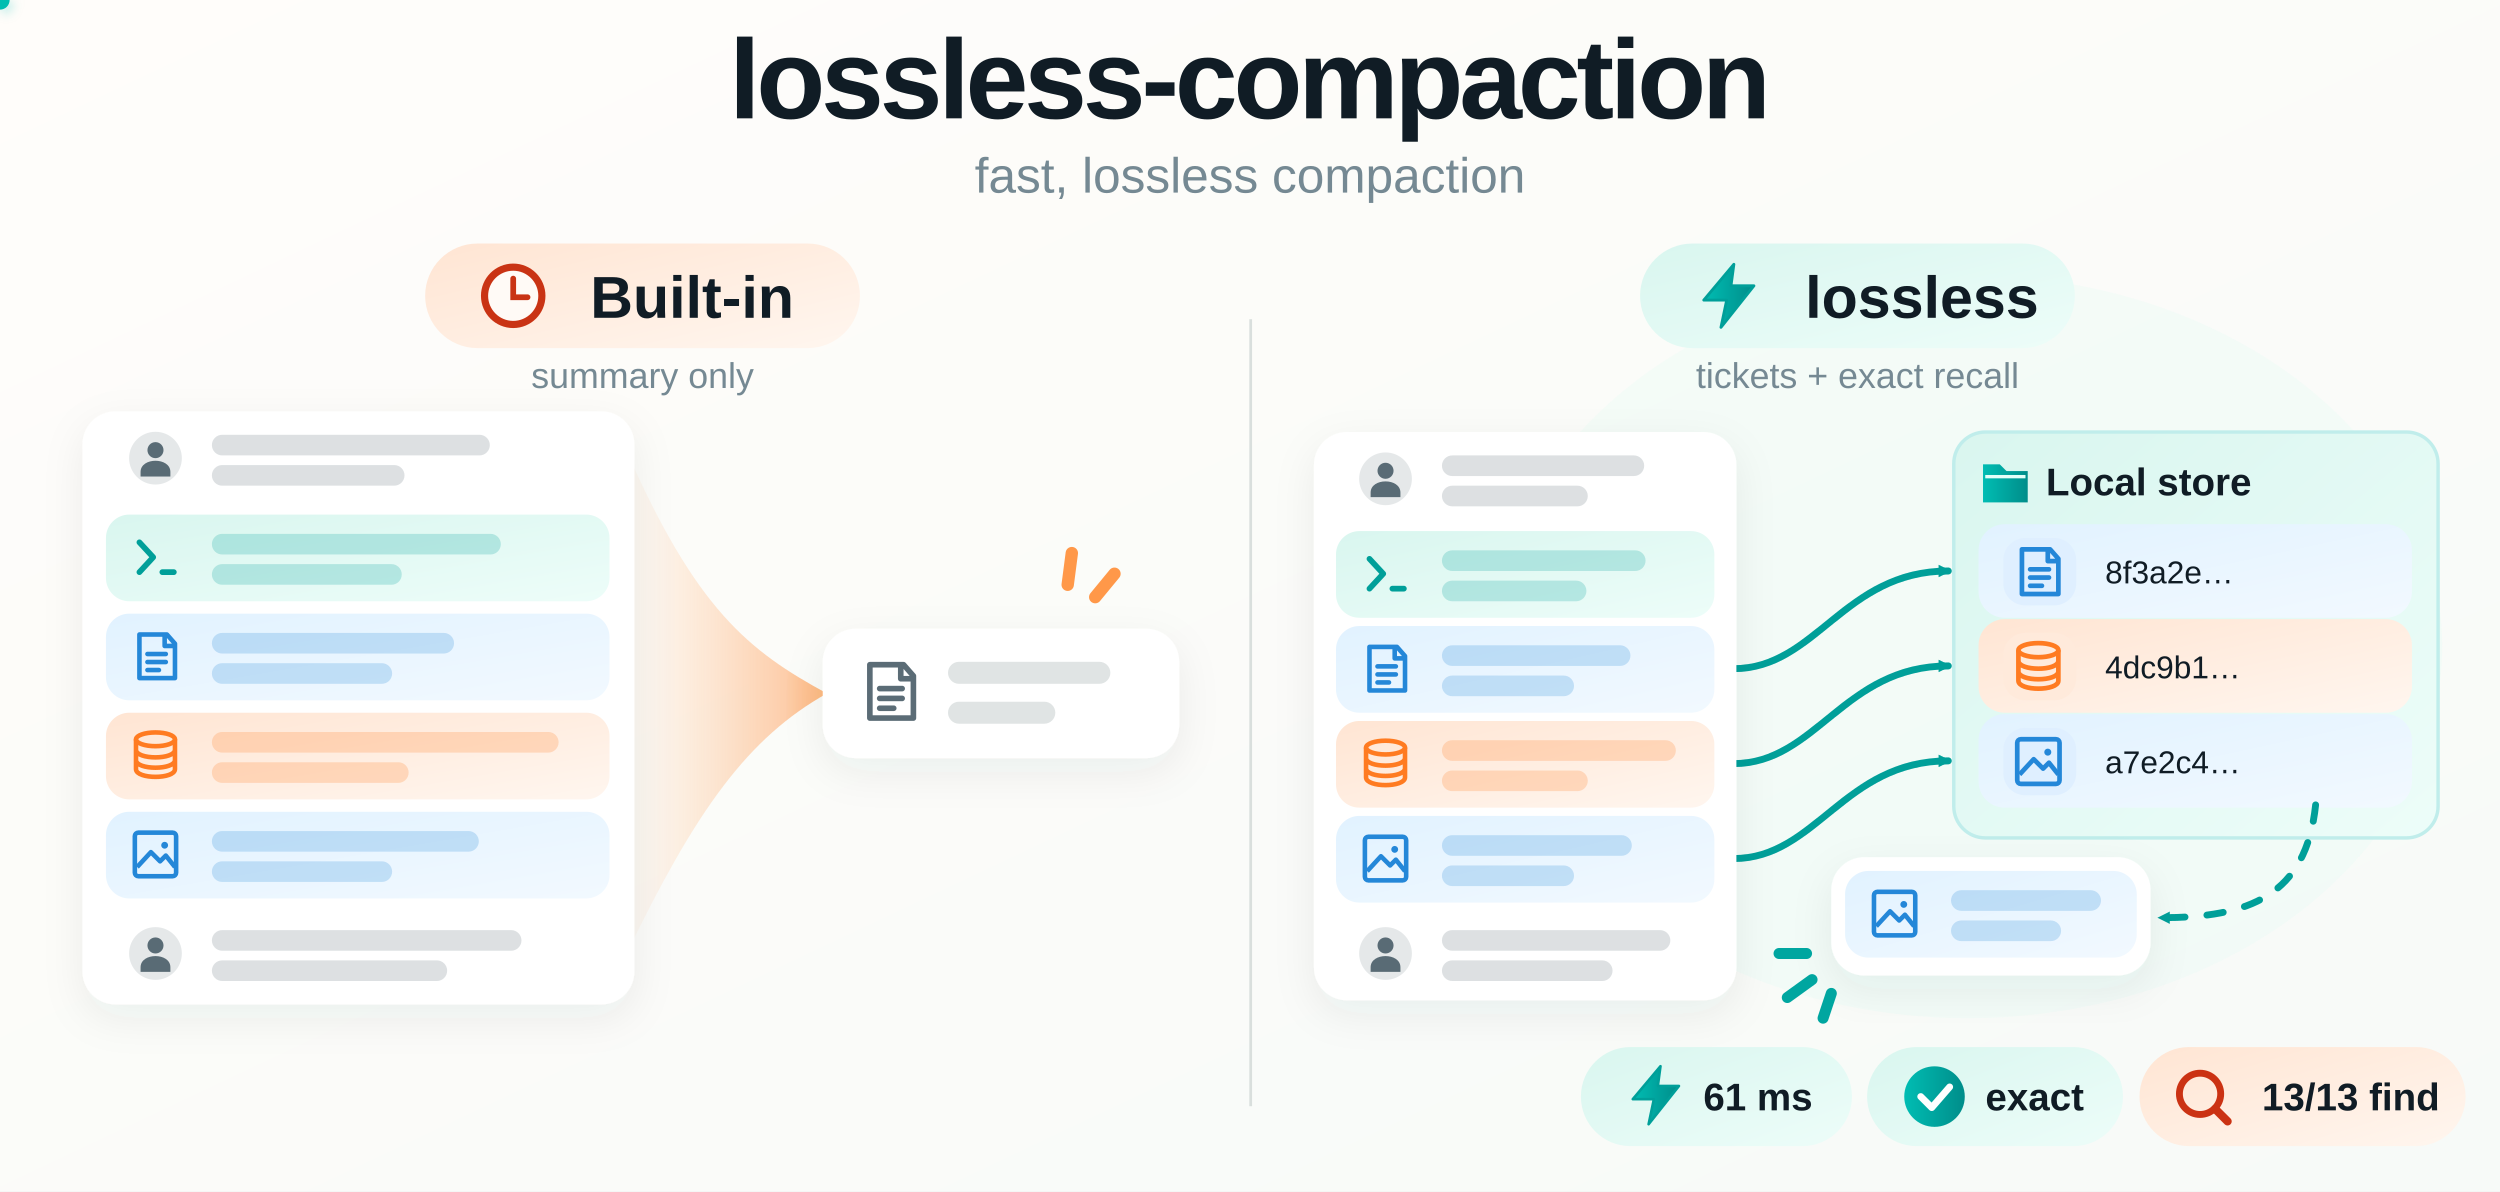
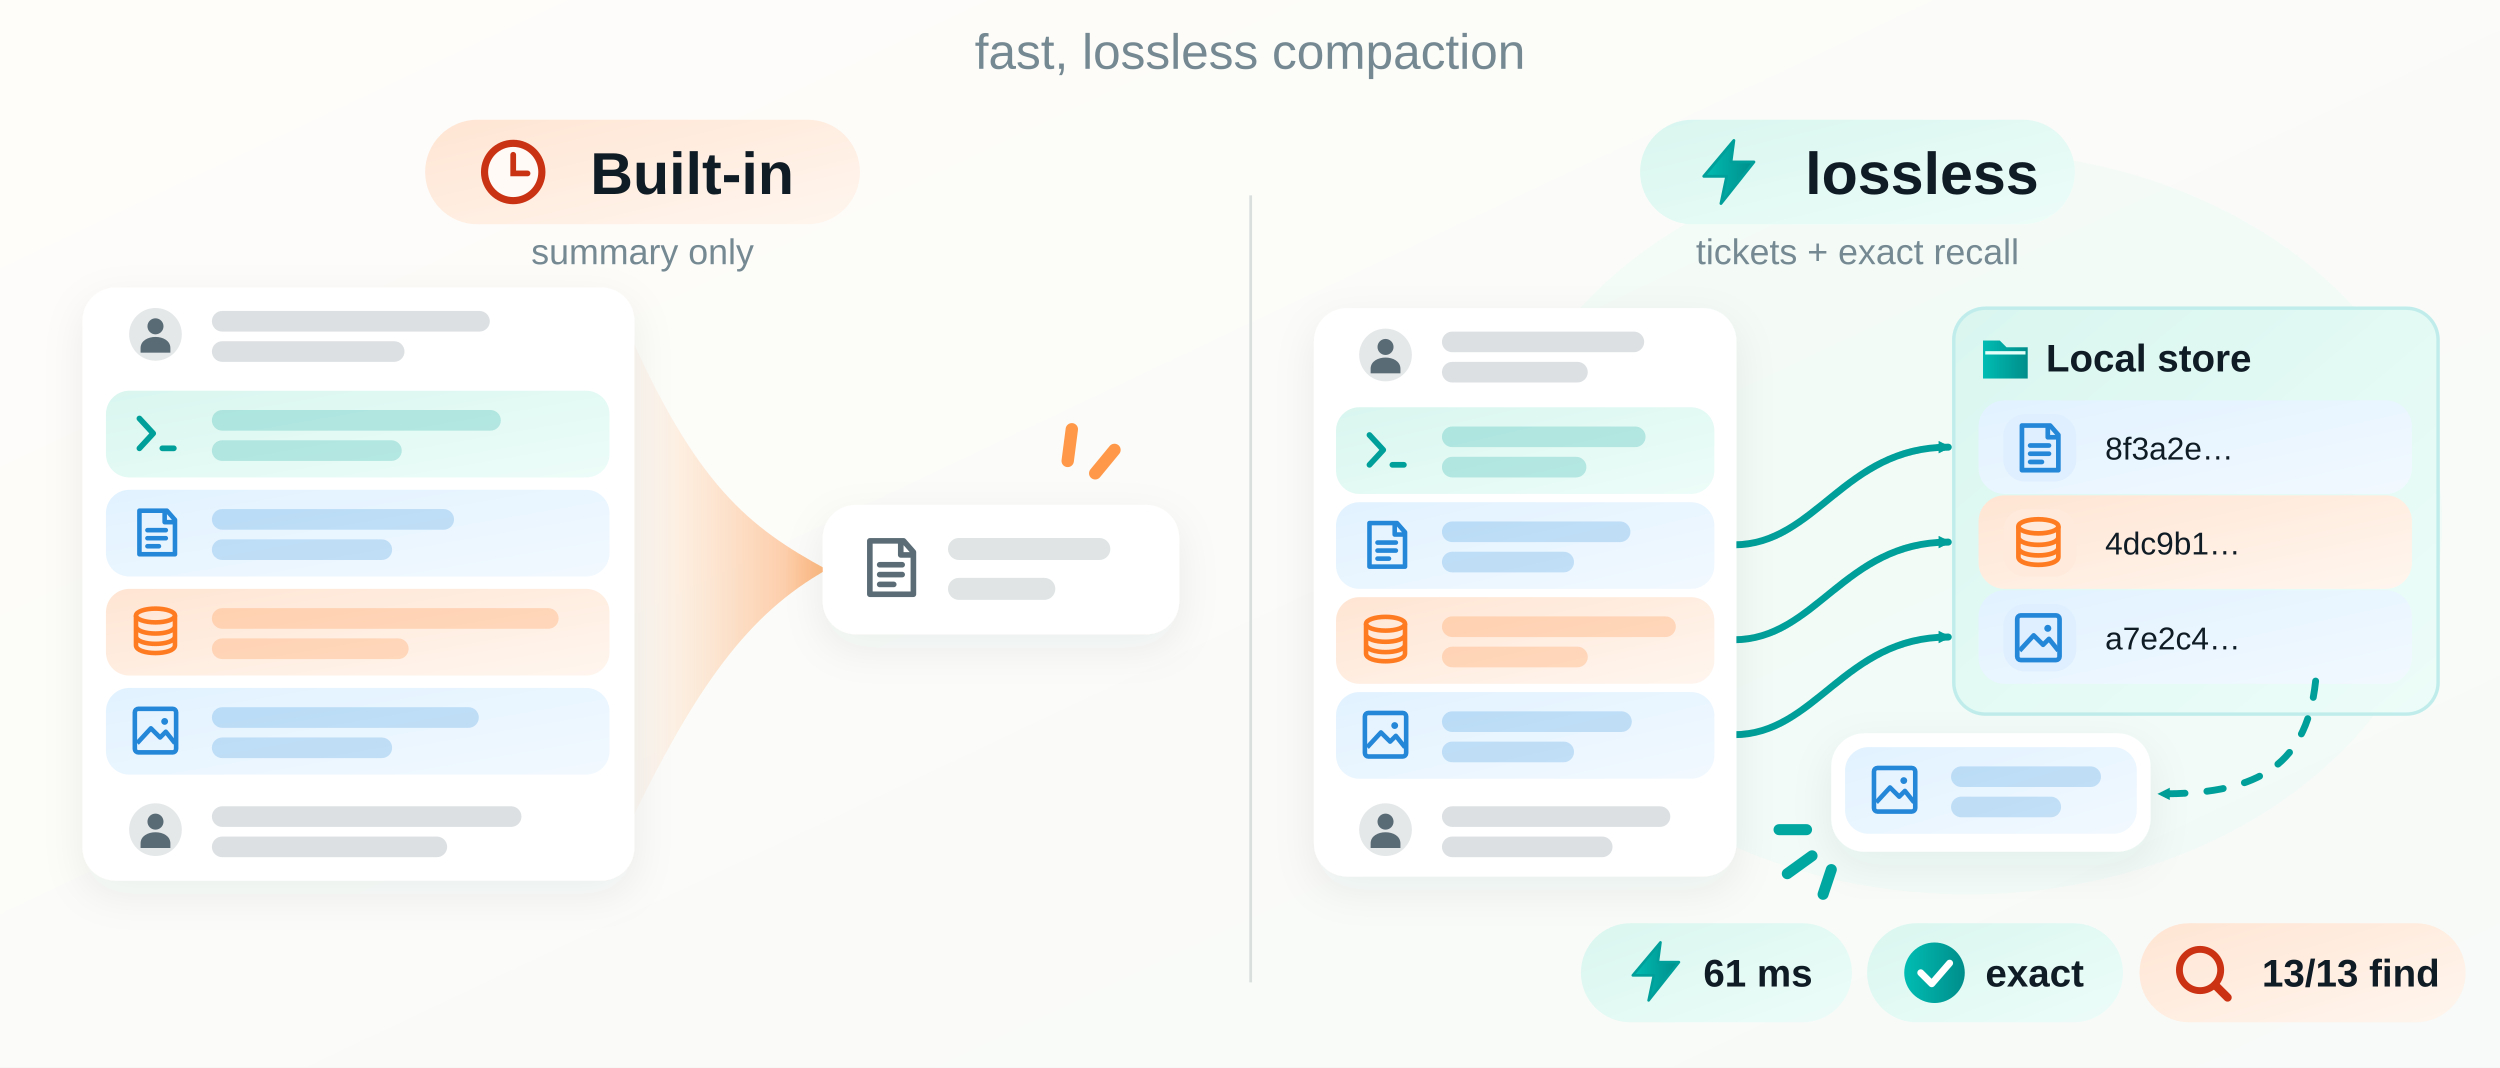
- <svg xmlns="http://www.w3.org/2000/svg" width="1817" height="866" viewBox="0 0 1817 866" role="img" aria-labelledby="title desc">
+ <svg xmlns="http://www.w3.org/2000/svg" width="1817" height="776" viewBox="0 90 1817 776" role="img" aria-labelledby="title desc">
  <defs>
    <linearGradient id="paper" x2="1" y2="1">
      <stop stop-color="#fffdfa" />
      <stop offset="1" stop-color="#f7faf8" />
    </linearGradient>
    <linearGradient id="mint" x2="1" y2="1">
      <stop stop-color="#d9f6ef" />
      <stop offset="1" stop-color="#edfdf9" />
    </linearGradient>
    <linearGradient id="blue" x2="1" y2="1">
      <stop stop-color="#e1f2ff" />
      <stop offset="1" stop-color="#f2f9ff" />
    </linearGradient>
    <linearGradient id="peach" x2="1" y2="1">
      <stop stop-color="#ffe5d3" />
      <stop offset="1" stop-color="#fff6ef" />
    </linearGradient>
    <linearGradient id="funnel">
      <stop stop-color="#ffb881" stop-opacity=".03" />
      <stop offset=".8" stop-color="#ff9b53" stop-opacity=".48" />
      <stop offset="1" stop-color="#ffb87b" stop-opacity=".95" />
    </linearGradient>
    <linearGradient id="teal">
      <stop stop-color="#00bdb3" />
      <stop offset="1" stop-color="#008d8a" />
    </linearGradient>
    <filter id="shadow" x="-25%" y="-30%" width="150%" height="170%">
      <feDropShadow dx="0" dy="10" stdDeviation="15" flood-color="#193b42" flood-opacity=".07" />
    </filter>
    <filter id="glow" x="-150%" y="-150%" width="400%" height="400%">
      <feGaussianBlur stdDeviation="5" result="b" />
      <feMerge>
        <feMergeNode in="b" />
        <feMergeNode in="SourceGraphic" />
      </feMerge>
    </filter>
    <marker id="arrow" markerWidth="9" markerHeight="9" refX="7" refY="4.5" orient="auto" markerUnits="userSpaceOnUse">
      <path d="M0 0 9 4.5 0 9Z" fill="#009f99" />
    </marker>
    <symbol id="user" viewBox="0 0 48 48">
      <circle cx="24" cy="24" r="23" fill="#e5e8e9" />
      <circle cx="24" cy="17" r="7" fill="#596b75" />
      <path d="M11 40v-4c0-13 26-13 26 0v4" fill="#596b75" />
    </symbol>
    <symbol id="terminal" viewBox="0 0 48 48">
      <path d="m10 11 12 13-12 13m20 0h10" fill="none" stroke="#009f99" stroke-width="5" stroke-linecap="round" stroke-linejoin="round" />
    </symbol>
    <symbol id="doc" viewBox="0 0 48 48">
      <path d="M10 5h24l7 8v30H10Z M32 6v9h9 M17 22h16 M17 29h16 M17 36h10" fill="none" stroke="currentColor" stroke-width="4" stroke-linecap="round" stroke-linejoin="round" />
    </symbol>
    <symbol id="db" viewBox="0 0 48 48">
      <g fill="none" stroke="currentColor" stroke-width="4">
        <ellipse cx="24" cy="10" rx="17" ry="6" />
        <path d="M7 10v26c0 9 34 9 34 0V10M7 19c0 9 34 9 34 0M7 28c0 9 34 9 34 0" />
      </g>
    </symbol>
    <symbol id="photo" viewBox="0 0 48 48">
      <rect x="6" y="5" width="36" height="38" rx="3" fill="none" stroke="currentColor" stroke-width="4" />
      <circle cx="32" cy="16" r="3" fill="currentColor" />
      <path d="m8 35 12-13 8 8 5-5 8 10" fill="none" stroke="currentColor" stroke-width="4" stroke-linejoin="round" />
    </symbol>
    <symbol id="code" viewBox="0 0 48 48">
      <path d="m15 13-11 11 11 11m18-22 11 11-11 11M28 7l-8 34" fill="none" stroke="currentColor" stroke-width="4" stroke-linecap="round" stroke-linejoin="round" />
    </symbol>
    <symbol id="bolt" viewBox="0 0 48 48">
      <path d="M28 2 7 27h16l-4 19 23-29H26Z" fill="url(#teal)" stroke="#009f99" stroke-width="2" stroke-linejoin="round" />
    </symbol>
    <symbol id="clock" viewBox="0 0 48 48">
      <circle cx="24" cy="24" r="20" fill="#fffaf6" stroke="#c93314" stroke-width="5" />
      <path d="M24 12v13h10" fill="none" stroke="#c93314" stroke-width="4" stroke-linecap="round" />
    </symbol>
    <symbol id="folder" viewBox="0 0 48 48">
      <path d="M4 13V8h15l6 6h19v28H4Z" fill="url(#teal)" />
      <path d="M6 19h36" stroke="#e4fff9" stroke-width="3" />
    </symbol>
    <path id="flow0" d="M1260 486C1320 486 1340 415 1416 415" />
    <path id="flow1" d="M1260 555C1320 555 1340 484 1416 484" />
    <path id="flow2" d="M1260 624C1320 624 1340 553 1416 553" />
    <path id="recall" d="M1683 585C1676 651 1635 667 1570 667" />
  </defs>
  <style>
 text{font-family:Arial,Helvetica,sans-serif;fill:#101c25} .bold{font-weight:750} .sub{fill:#758993} .wire{fill:none;stroke:#009f99;stroke-width:5;stroke-linecap:round;marker-end:url(#arrow)}
 .sweep{stroke-dasharray:12 16;animation:dash .7s linear infinite} @keyframes dash{to{stroke-dashoffset:-28}}
 .glint{animation:glint 3.2s ease-in-out infinite} @keyframes glint{0%,100%{opacity:.25}50%{opacity:1}}
 @media(prefers-reduced-motion:reduce){.sweep,.glint{animation:none}}
</style>
  <rect width="1817" height="866" fill="url(#paper)" />
  <ellipse cx="1430" cy="470" rx="345" ry="270" fill="#dffaf3" opacity=".24">
    <animate attributeName="opacity" values=".12;.45;.12" dur="4s" repeatCount="indefinite" />
  </ellipse>
-   <text x="908.5" y="86" text-anchor="middle" font-size="82" letter-spacing="-3" class="bold">lossless-compaction</text>
  <text x="908.5" y="140" text-anchor="middle" font-size="36" class="sub">fast, lossless compaction</text>
  <path d="M909 232V804" stroke="#d9dfdd" stroke-width="2" />
  <g>
    <animateTransform attributeName="transform" type="translate" values="0 0;0 -4;0 0" dur="3.8s" repeatCount="indefinite" />
    <rect x="309" y="177" width="316" height="76" rx="38" fill="url(#peach)" />
    <use href="#clock" x="348" y="190" width="50" height="50" />
    <text x="429" y="231" font-size="43" class="bold">Built-in</text>
  </g>
  <g>
    <animateTransform attributeName="transform" type="translate" values="0 0;0 -4;0 0" dur="3.8s" repeatCount="indefinite" />
    <rect x="1192" y="177" width="316" height="76" rx="38" fill="url(#mint)" />
    <use href="#bolt" x="1231" y="190" width="50" height="50" />
    <text x="1312" y="231" font-size="43" class="bold">lossless</text>
  </g>
  <text x="467" y="282" text-anchor="middle" font-size="26" class="sub">summary only</text>
  <text x="1350" y="282" text-anchor="middle" font-size="26" class="sub">tickets + exact recall</text>
  <path d="M455 327C506 443 544 473 601 504C544 536 506 588 455 694Z" fill="url(#funnel)">
    <animate attributeName="opacity" values=".45;1;.45" dur="2.4s" repeatCount="indefinite" />
  </path>
  <rect x="60" y="299" width="401" height="431" rx="24" fill="white" filter="url(#shadow)" />
  <rect x="77" y="302" width="366" height="63" rx="17" fill="#ffffff" />
  <use href="#user" x="93" y="313" width="40" height="40" style="color:#64747d" />
  <g fill="#64747d" opacity=".22">
    <rect x="154" y="316" width="202" height="15" rx="7.5" />
    <rect x="154" y="338" width="140" height="15" rx="7.5" />
  </g>
  <rect x="77" y="374" width="366" height="63" rx="17" fill="url(#mint)" />
  <use href="#terminal" x="93" y="385" width="40" height="40" style="color:#009f99" />
  <g fill="#009f99" opacity=".22">
    <rect x="154" y="388" width="210" height="15" rx="7.5" />
    <rect x="154" y="410" width="138" height="15" rx="7.5" />
  </g>
  <rect x="77" y="446" width="366" height="63" rx="17" fill="url(#blue)" />
  <use href="#doc" x="93" y="457" width="40" height="40" style="color:#2487d8" />
  <g fill="#2487d8" opacity=".22">
    <rect x="154" y="460" width="176" height="15" rx="7.5" />
    <rect x="154" y="482" width="131" height="15" rx="7.5" />
  </g>
  <rect x="77" y="518" width="366" height="63" rx="17" fill="url(#peach)" />
  <use href="#db" x="93" y="529" width="40" height="40" style="color:#ff7b21" />
  <g fill="#ff7b21" opacity=".22">
    <rect x="154" y="532" width="252" height="15" rx="7.5" />
    <rect x="154" y="554" width="143" height="15" rx="7.5" />
  </g>
  <rect x="77" y="590" width="366" height="63" rx="17" fill="url(#blue)" />
  <use href="#photo" x="93" y="601" width="40" height="40" style="color:#2487d8" />
  <g fill="#2487d8" opacity=".22">
    <rect x="154" y="604" width="194" height="15" rx="7.5" />
    <rect x="154" y="626" width="131" height="15" rx="7.5" />
  </g>
  <rect x="77" y="662" width="366" height="63" rx="17" fill="#ffffff" />
  <use href="#user" x="93" y="673" width="40" height="40" style="color:#64747d" />
  <g fill="#64747d" opacity=".22">
    <rect x="154" y="676" width="225" height="15" rx="7.5" />
    <rect x="154" y="698" width="171" height="15" rx="7.5" />
  </g>
  <g opacity="0">
    <use href="#terminal" x="-15" y="-15" width="30" height="30" style="color:#009f99" />
    <animateMotion path="M449 400 Q515 400 602 504" dur="2.8s" begin="0.0s" repeatCount="indefinite" />
    <animate attributeName="opacity" values="0;1;1;0" keyTimes="0;.15;.72;1" dur="2.8s" begin="0.0s" repeatCount="indefinite" />
    <animateTransform attributeName="transform" type="scale" values="1;.35" dur="2.8s" begin="0.0s" repeatCount="indefinite" />
  </g>
  <g opacity="0">
    <use href="#doc" x="-15" y="-15" width="30" height="30" style="color:#2487d8" />
    <animateMotion path="M449 472 Q515 472 602 504" dur="2.8s" begin="0.55s" repeatCount="indefinite" />
    <animate attributeName="opacity" values="0;1;1;0" keyTimes="0;.15;.72;1" dur="2.8s" begin="0.55s" repeatCount="indefinite" />
    <animateTransform attributeName="transform" type="scale" values="1;.35" dur="2.8s" begin="0.55s" repeatCount="indefinite" />
  </g>
  <g opacity="0">
    <use href="#db" x="-15" y="-15" width="30" height="30" style="color:#ff7b21" />
    <animateMotion path="M449 544 Q515 544 602 504" dur="2.8s" begin="1.1s" repeatCount="indefinite" />
    <animate attributeName="opacity" values="0;1;1;0" keyTimes="0;.15;.72;1" dur="2.8s" begin="1.1s" repeatCount="indefinite" />
    <animateTransform attributeName="transform" type="scale" values="1;.35" dur="2.8s" begin="1.1s" repeatCount="indefinite" />
  </g>
  <g opacity="0">
    <use href="#photo" x="-15" y="-15" width="30" height="30" style="color:#2487d8" />
    <animateMotion path="M449 616 Q515 616 602 504" dur="2.8s" begin="1.65s" repeatCount="indefinite" />
    <animate attributeName="opacity" values="0;1;1;0" keyTimes="0;.15;.72;1" dur="2.8s" begin="1.65s" repeatCount="indefinite" />
    <animateTransform attributeName="transform" type="scale" values="1;.35" dur="2.8s" begin="1.65s" repeatCount="indefinite" />
  </g>
  <g>
    <animateTransform attributeName="transform" type="translate" values="0 0;0 -8;0 0" dur="2.8s" repeatCount="indefinite" />
    <rect x="598" y="457" width="259" height="94" rx="24" fill="white" filter="url(#shadow)" />
    <use href="#doc" x="622" y="478" width="49" height="49" style="color:#5b6c76" />
    <rect x="689" y="481" width="118" height="16" rx="8" fill="#e0e4e4" />
    <rect x="689" y="510" width="78" height="16" rx="8" fill="#e0e4e4" />
  </g>
  <g stroke="#ff9849" stroke-width="9" stroke-linecap="round" class="glint">
    <path d="m776 425 3-23m17 32 14-17" />
  </g>
  <use href="#flow0" class="wire" />
  <use href="#flow0" class="wire sweep" opacity=".25" />
  <circle opacity="0" r="7" fill="#54b6ff" filter="url(#glow)">
    <animateMotion dur="1.9s" begin="0.0s" repeatCount="indefinite">
      <mpath href="#flow0" />
    </animateMotion>
    <animate attributeName="opacity" values="0;1;1;0" keyTimes="0;.1;.88;1" dur="1.9s" begin="0.0s" repeatCount="indefinite" />
  </circle>
  <circle opacity="0" r="5" fill="#54b6ff" filter="url(#glow)">
    <animateMotion dur="1.9s" begin="0.63s" repeatCount="indefinite">
      <mpath href="#flow0" />
    </animateMotion>
    <animate attributeName="opacity" values="0;1;1;0" keyTimes="0;.1;.88;1" dur="1.9s" begin="0.63s" repeatCount="indefinite" />
  </circle>
  <circle opacity="0" r="5" fill="#54b6ff" filter="url(#glow)">
    <animateMotion dur="1.9s" begin="1.26s" repeatCount="indefinite">
      <mpath href="#flow0" />
    </animateMotion>
    <animate attributeName="opacity" values="0;1;1;0" keyTimes="0;.1;.88;1" dur="1.9s" begin="1.26s" repeatCount="indefinite" />
  </circle>
  <use href="#flow1" class="wire" />
  <use href="#flow1" class="wire sweep" opacity=".25" />
  <circle opacity="0" r="7" fill="#ffa36c" filter="url(#glow)">
    <animateMotion dur="1.9s" begin="0.23s" repeatCount="indefinite">
      <mpath href="#flow1" />
    </animateMotion>
    <animate attributeName="opacity" values="0;1;1;0" keyTimes="0;.1;.88;1" dur="1.9s" begin="0.23s" repeatCount="indefinite" />
  </circle>
  <circle opacity="0" r="5" fill="#ffa36c" filter="url(#glow)">
    <animateMotion dur="1.9s" begin="0.86s" repeatCount="indefinite">
      <mpath href="#flow1" />
    </animateMotion>
    <animate attributeName="opacity" values="0;1;1;0" keyTimes="0;.1;.88;1" dur="1.9s" begin="0.86s" repeatCount="indefinite" />
  </circle>
  <circle opacity="0" r="5" fill="#ffa36c" filter="url(#glow)">
    <animateMotion dur="1.9s" begin="1.49s" repeatCount="indefinite">
      <mpath href="#flow1" />
    </animateMotion>
    <animate attributeName="opacity" values="0;1;1;0" keyTimes="0;.1;.88;1" dur="1.9s" begin="1.49s" repeatCount="indefinite" />
  </circle>
  <use href="#flow2" class="wire" />
  <use href="#flow2" class="wire sweep" opacity=".25" />
  <circle opacity="0" r="7" fill="#54b6ff" filter="url(#glow)">
    <animateMotion dur="1.9s" begin="0.46s" repeatCount="indefinite">
      <mpath href="#flow2" />
    </animateMotion>
    <animate attributeName="opacity" values="0;1;1;0" keyTimes="0;.1;.88;1" dur="1.9s" begin="0.46s" repeatCount="indefinite" />
  </circle>
  <circle opacity="0" r="5" fill="#54b6ff" filter="url(#glow)">
    <animateMotion dur="1.9s" begin="1.09s" repeatCount="indefinite">
      <mpath href="#flow2" />
    </animateMotion>
    <animate attributeName="opacity" values="0;1;1;0" keyTimes="0;.1;.88;1" dur="1.9s" begin="1.09s" repeatCount="indefinite" />
  </circle>
  <circle opacity="0" r="5" fill="#54b6ff" filter="url(#glow)">
    <animateMotion dur="1.9s" begin="1.72s" repeatCount="indefinite">
      <mpath href="#flow2" />
    </animateMotion>
    <animate attributeName="opacity" values="0;1;1;0" keyTimes="0;.1;.88;1" dur="1.9s" begin="1.72s" repeatCount="indefinite" />
  </circle>
  <rect x="955" y="314" width="307" height="413" rx="24" fill="white" filter="url(#shadow)" />
  <rect x="971" y="317" width="275" height="63" rx="17" fill="#ffffff" />
  <use href="#user" x="987" y="328" width="40" height="40" style="color:#64747d" />
  <g fill="#64747d" opacity=".22">
    <rect x="1048" y="331" width="147" height="15" rx="7.5" />
    <rect x="1048" y="353" width="106" height="15" rx="7.5" />
  </g>
  <rect x="971" y="386" width="275" height="63" rx="17" fill="url(#mint)" />
  <use href="#terminal" x="987" y="397" width="40" height="40" style="color:#009f99" />
  <g fill="#009f99" opacity=".22">
    <rect x="1048" y="400" width="148" height="15" rx="7.5" />
    <rect x="1048" y="422" width="105" height="15" rx="7.5" />
  </g>
  <rect x="971" y="455" width="275" height="63" rx="17" fill="url(#blue)" />
  <use href="#doc" x="987" y="466" width="40" height="40" style="color:#2487d8" />
  <g fill="#2487d8" opacity=".22">
    <rect x="1048" y="469" width="137" height="15" rx="7.5" />
    <rect x="1048" y="491" width="96" height="15" rx="7.5" />
  </g>
  <rect x="971" y="524" width="275" height="63" rx="17" fill="url(#peach)" />
  <use href="#db" x="987" y="535" width="40" height="40" style="color:#ff7b21" />
  <g fill="#ff7b21" opacity=".22">
    <rect x="1048" y="538" width="170" height="15" rx="7.5" />
    <rect x="1048" y="560" width="106" height="15" rx="7.5" />
  </g>
  <rect x="971" y="593" width="275" height="63" rx="17" fill="url(#blue)" />
  <use href="#photo" x="987" y="604" width="40" height="40" style="color:#2487d8" />
  <g fill="#2487d8" opacity=".22">
    <rect x="1048" y="607" width="138" height="15" rx="7.5" />
    <rect x="1048" y="629" width="96" height="15" rx="7.5" />
  </g>
  <rect x="971" y="662" width="275" height="63" rx="17" fill="#ffffff" />
  <use href="#user" x="987" y="673" width="40" height="40" style="color:#64747d" />
  <g fill="#64747d" opacity=".22">
    <rect x="1048" y="676" width="166" height="15" rx="7.5" />
    <rect x="1048" y="698" width="124" height="15" rx="7.5" />
  </g>
  <rect x="1420" y="314" width="352" height="295" rx="23" fill="url(#mint)" stroke="#c0edeb" stroke-width="2.5" />
  <use href="#folder" x="1438" y="331" width="39" height="39" />
  <text x="1487" y="360" font-size="28" class="bold">Local store</text>
  <rect x="1438" y="381" width="315" height="68" rx="19" fill="url(#blue)" />
  <rect x="1456" y="391" width="53" height="49" rx="16" fill="#dfefff" />
  <use href="#doc" x="1461" y="395" width="41" height="41" style="color:#2487d8" />
  <text x="1530" y="424" font-size="23" fill="#30424d">8f3a2e…</text>
  <rect x="1438" y="381" width="315" height="68" rx="19" fill="none" stroke="#2487d8" stroke-width="2" opacity="0">
    <animate attributeName="opacity" values="0;.65;0;0" keyTimes="0;.3;.55;1" dur="2.7s" begin="0.0s" repeatCount="indefinite" />
  </rect>
  <rect x="1438" y="450" width="315" height="68" rx="19" fill="url(#peach)" />
  <rect x="1456" y="460" width="53" height="49" rx="16" fill="#ffeadb" />
  <use href="#db" x="1461" y="464" width="41" height="41" style="color:#ff7b21" />
  <text x="1530" y="493" font-size="23" fill="#30424d">4dc9b1…</text>
  <rect x="1438" y="450" width="315" height="68" rx="19" fill="none" stroke="#ff7b21" stroke-width="2" opacity="0">
    <animate attributeName="opacity" values="0;.65;0;0" keyTimes="0;.3;.55;1" dur="2.7s" begin="0.4s" repeatCount="indefinite" />
  </rect>
  <rect x="1438" y="519" width="315" height="68" rx="19" fill="url(#blue)" />
  <rect x="1456" y="529" width="53" height="49" rx="16" fill="#dfefff" />
  <use href="#photo" x="1461" y="533" width="41" height="41" style="color:#2487d8" />
  <text x="1530" y="562" font-size="23" fill="#30424d">a7e2c4…</text>
  <rect x="1438" y="519" width="315" height="68" rx="19" fill="none" stroke="#2487d8" stroke-width="2" opacity="0">
    <animate attributeName="opacity" values="0;.65;0;0" keyTimes="0;.3;.55;1" dur="2.7s" begin="0.8s" repeatCount="indefinite" />
  </rect>
  <use href="#recall" class="wire sweep" />
  <circle r="7" fill="#00beb1" filter="url(#glow)">
    <animateMotion dur="2.5s" repeatCount="indefinite">
      <mpath href="#recall" />
    </animateMotion>
  </circle>
  <g>
    <animateTransform attributeName="transform" type="translate" values="0 0;-6 -6;0 0" dur="2.5s" repeatCount="indefinite" />
    <rect x="1331" y="623" width="232" height="86" rx="24" fill="white" filter="url(#shadow)" />
    <rect x="1341" y="633" width="212" height="63" rx="17" fill="url(#blue)" />
    <use href="#photo" x="1357" y="644" width="40" height="40" style="color:#2487d8" />
    <g fill="#2487d8" opacity=".22">
      <rect x="1418" y="647" width="109" height="15" rx="7.5" />
      <rect x="1418" y="669" width="80" height="15" rx="7.5" />
    </g>
  </g>
  <g stroke="#00a6a0" stroke-width="8" stroke-linecap="round" class="glint">
    <path d="m1317 712-18 13m32-3-6 18m-12-47h-20" />
  </g>
  <g>
    <animateTransform attributeName="transform" type="translate" values="0 0;0 -7;0 0" dur="2.6s" begin="0.0s" repeatCount="indefinite" />
    <rect x="1149" y="761" width="197" height="72" rx="36" fill="url(#mint)" />
    <use href="#bolt" x="1180" y="773" width="46" height="46" />
    <text x="1238" y="807" font-size="28" class="bold">61 ms</text>
  </g>
  <g>
    <animateTransform attributeName="transform" type="translate" values="0 0;0 -7;0 0" dur="2.6s" begin="0.2s" repeatCount="indefinite" />
    <rect x="1357" y="761" width="186" height="72" rx="36" fill="url(#mint)" />
    <circle cx="1406" cy="797" r="22" fill="url(#teal)" />
    <path d="m1396 797 8 8 13-15" fill="none" stroke="white" stroke-width="5" stroke-linecap="round" stroke-linejoin="round" />
    <text x="1443" y="807" font-size="28" class="bold">exact</text>
  </g>
  <g>
    <animateTransform attributeName="transform" type="translate" values="0 0;0 -7;0 0" dur="2.6s" begin="0.4s" repeatCount="indefinite" />
    <rect x="1555" y="761" width="237" height="72" rx="36" fill="url(#peach)" />
    <circle cx="1599" cy="795" r="15" fill="none" stroke="#cb3213" stroke-width="5" />
    <path d="m1610 806 9 9" stroke="#cb3213" stroke-width="6" stroke-linecap="round" />
    <text x="1644" y="807" font-size="28" class="bold">13/13 find</text>
  </g>
  <g transform="translate(1290 334)">
    <g opacity="0">
      <path d="M-6 0H6M0-6V6" stroke="#00b9ad" stroke-width="2.5" stroke-linecap="round" />
      <animateTransform attributeName="transform" type="rotate" values="0;180" dur="3s" begin="0.0s" repeatCount="indefinite" />
      <animate attributeName="opacity" values="0;.75;0" dur="3s" begin="0.0s" repeatCount="indefinite" />
    </g>
  </g>
  <g transform="translate(1383 318)">
    <g opacity="0">
      <path d="M-6 0H6M0-6V6" stroke="#00b9ad" stroke-width="2.5" stroke-linecap="round" />
      <animateTransform attributeName="transform" type="rotate" values="0;180" dur="3s" begin="0.4s" repeatCount="indefinite" />
      <animate attributeName="opacity" values="0;.75;0" dur="3s" begin="0.4s" repeatCount="indefinite" />
    </g>
  </g>
  <g transform="translate(1790 457)">
    <g opacity="0">
      <path d="M-6 0H6M0-6V6" stroke="#00b9ad" stroke-width="2.5" stroke-linecap="round" />
      <animateTransform attributeName="transform" type="rotate" values="0;180" dur="3s" begin="0.8s" repeatCount="indefinite" />
      <animate attributeName="opacity" values="0;.75;0" dur="3s" begin="0.8s" repeatCount="indefinite" />
    </g>
  </g>
  <g transform="translate(1285 728)">
    <g opacity="0">
      <path d="M-6 0H6M0-6V6" stroke="#00b9ad" stroke-width="2.5" stroke-linecap="round" />
      <animateTransform attributeName="transform" type="rotate" values="0;180" dur="3s" begin="1.2s" repeatCount="indefinite" />
      <animate attributeName="opacity" values="0;.75;0" dur="3s" begin="1.2s" repeatCount="indefinite" />
    </g>
  </g>
  <g transform="translate(1645 735)">
    <g opacity="0">
      <path d="M-6 0H6M0-6V6" stroke="#00b9ad" stroke-width="2.5" stroke-linecap="round" />
      <animateTransform attributeName="transform" type="rotate" values="0;180" dur="3s" begin="1.6s" repeatCount="indefinite" />
      <animate attributeName="opacity" values="0;.75;0" dur="3s" begin="1.6s" repeatCount="indefinite" />
    </g>
  </g>
</svg>
